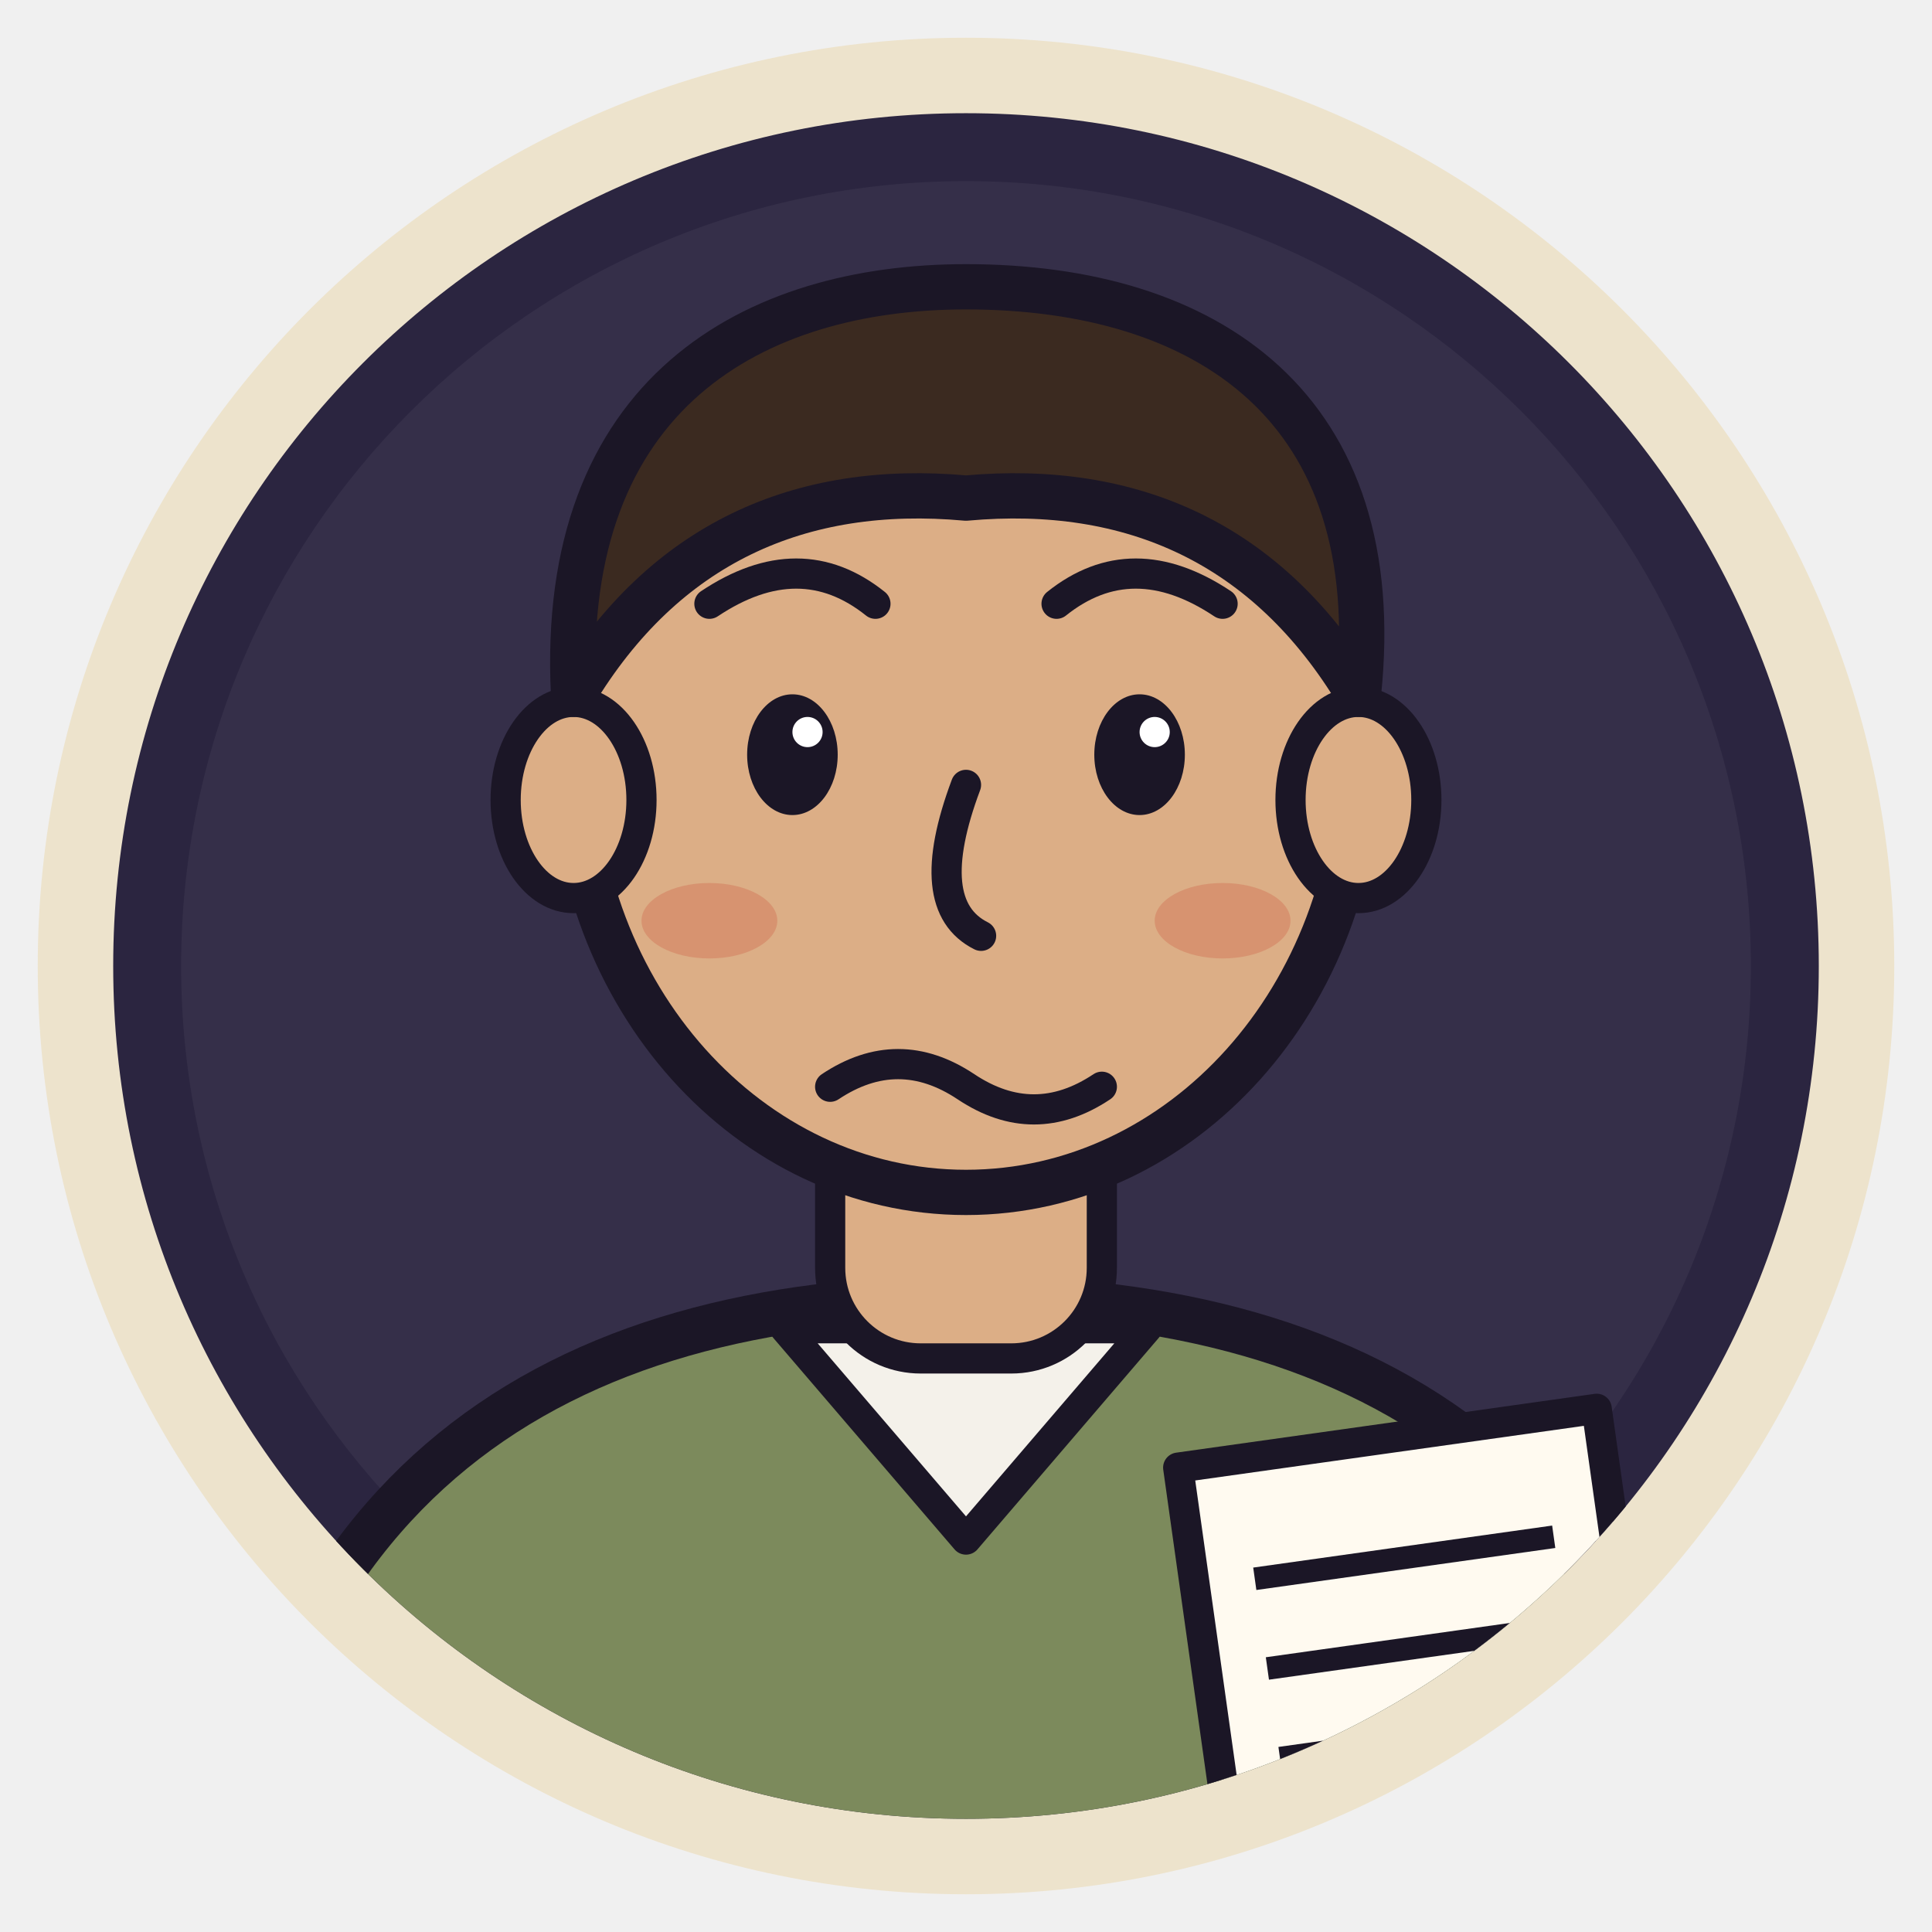
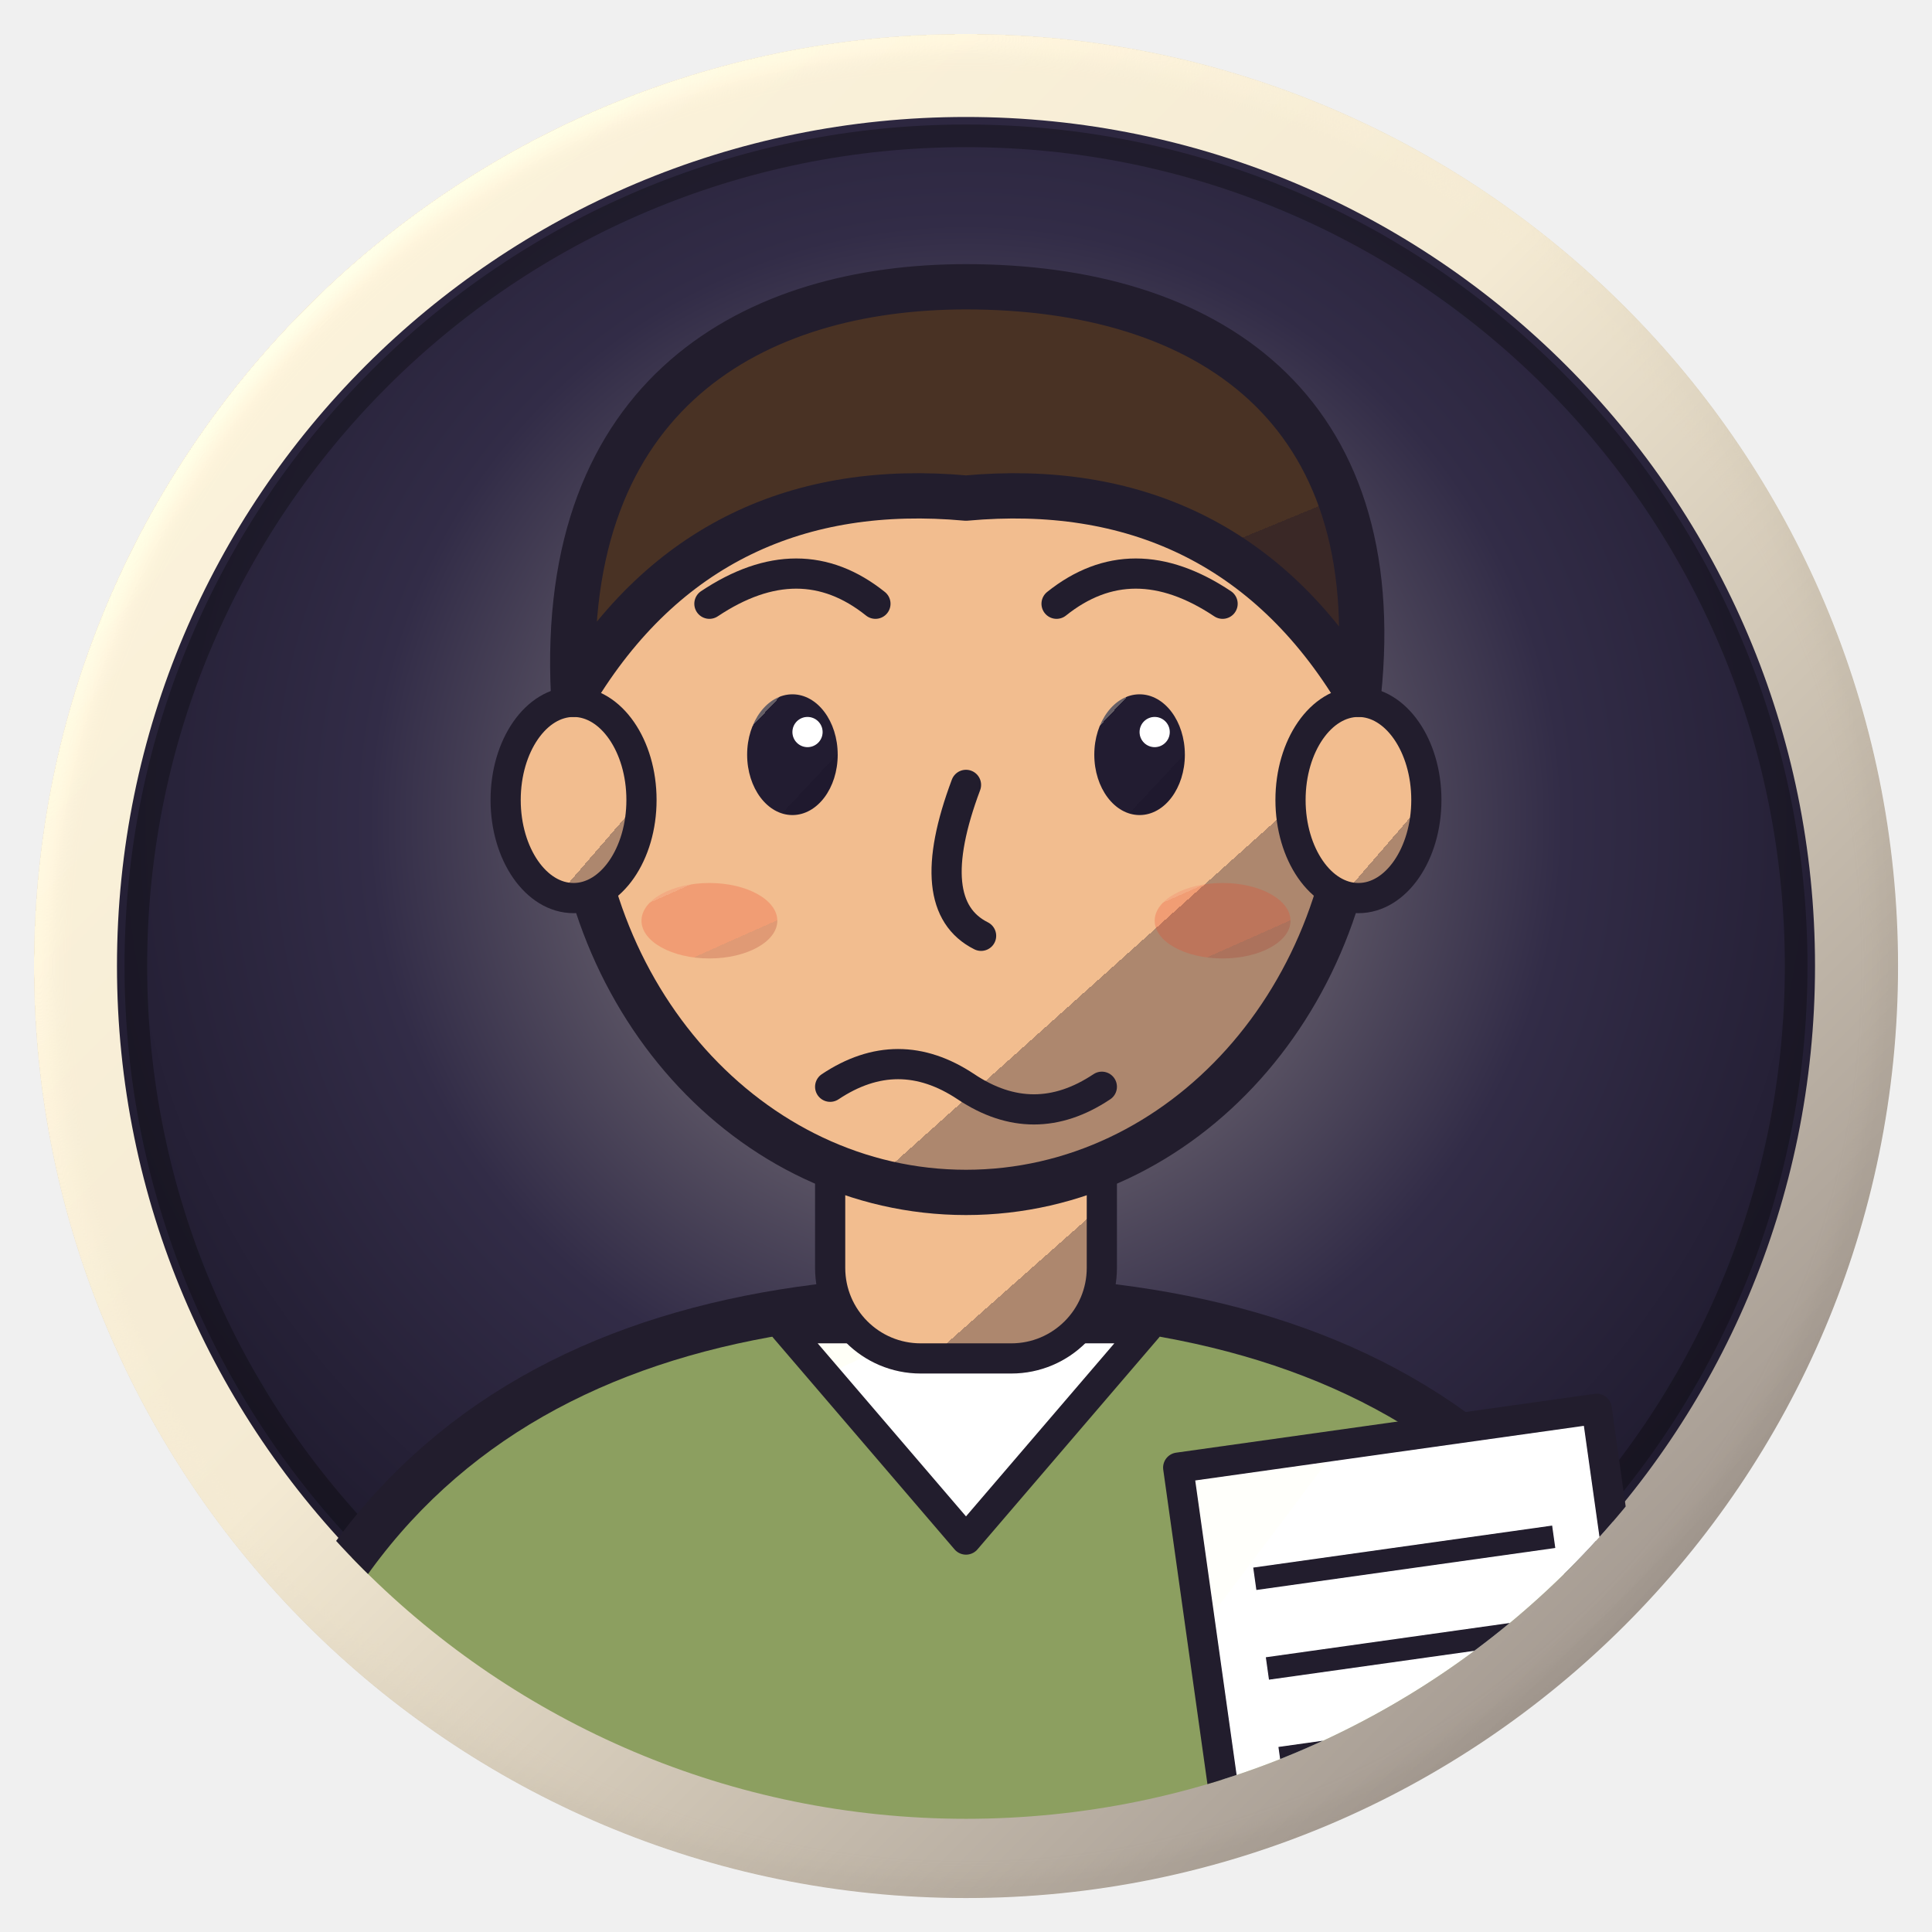
<svg xmlns="http://www.w3.org/2000/svg" width="256" height="256" viewBox="0 0 256 256">
-   <circle cx="128" cy="128" r="118" fill="#2B2540" stroke="#EDE3CC" stroke-width="10" />
-   <circle cx="128" cy="128" r="104" fill="#ffffff" opacity="0.05" />
  <defs>
-     <clipPath id="c">
-       <circle cx="128" cy="128" r="113" />
-     </clipPath>
+     <filter id="pintura" x="-5%" y="-5%" width="110%" height="110%" color-interpolation-filters="sRGB">
+       <feGaussianBlur in="SourceAlpha" stdDeviation="2" result="alto" />
+       <feSpecularLighting in="alto" surfaceScale="3" specularConstant="0.5" specularExponent="30" lighting-color="#fffaf0" result="brillo">
+         <feDistantLight azimuth="225" elevation="50" />
+       </feSpecularLighting>
+       <feComposite in="brillo" in2="SourceAlpha" operator="in" result="brilloDentro" />
+       <feComposite in="SourceGraphic" in2="brilloDentro" operator="arithmetic" k1="0" k2="1" k3="0.35" k4="0" />
+     </filter>
  </defs>
-   <g clip-path="url(#c)">
-     <path d="M28 262 C34 196 74 172 128 172 C182 172 222 196 228 262 Z" fill="#7c8a5c" stroke="#1b1626" stroke-width="6" stroke-linejoin="round" stroke-linecap="round" />
-     <path d="M104 176 L128 204 L152 176 Z" fill="#f4f1ea" stroke="#1b1626" stroke-width="4" stroke-linejoin="round" stroke-linecap="round" />
-     <rect x="110" y="140" width="36" height="40" rx="12" fill="#dcae86" stroke="#1b1626" stroke-width="4" stroke-linejoin="round" stroke-linecap="round" />
-     <ellipse cx="128" cy="100" rx="52" ry="58" fill="#dcae86" stroke="#1b1626" stroke-width="6" stroke-linejoin="round" stroke-linecap="round" />
-     <ellipse cx="76" cy="106" rx="9" ry="13" fill="#dcae86" stroke="#1b1626" stroke-width="4" stroke-linejoin="round" stroke-linecap="round" />
-     <ellipse cx="180" cy="106" rx="9" ry="13" fill="#dcae86" stroke="#1b1626" stroke-width="4" stroke-linejoin="round" stroke-linecap="round" />
-     <path d="M76 92 C74 52 100 38 128 38 C160 38 184 54 180 92 C168 72 150 64 128 66 C106 64 88 72 76 92 Z" fill="#3b2a20" stroke="#1b1626" stroke-width="6" stroke-linejoin="round" stroke-linecap="round" />
-     <path d="M94 80 Q106 72 116 80 M140 80 Q150 72 162 80" fill="none" stroke="#1b1626" stroke-width="4" stroke-linejoin="round" stroke-linecap="round" />
-     <ellipse cx="105" cy="100" rx="6" ry="8" fill="#1b1626" />
-     <ellipse cx="151" cy="100" rx="6" ry="8" fill="#1b1626" />
-     <circle cx="107" cy="97" r="2" fill="#fff" />
-     <circle cx="153" cy="97" r="2" fill="#fff" />
-     <path d="M128 104 Q122 120 130 124" fill="none" stroke="#1b1626" stroke-width="4" stroke-linejoin="round" stroke-linecap="round" />
-     <ellipse cx="94" cy="122" rx="9" ry="5" fill="#C8442F" opacity="0.25" />
-     <ellipse cx="162" cy="122" rx="9" ry="5" fill="#C8442F" opacity="0.25" />
-     <path d="M110 144 Q119 138 128 144 Q137 150 146 144" fill="none" stroke="#1b1626" stroke-width="4" stroke-linejoin="round" stroke-linecap="round" />
-     <g transform="rotate(-8 190 220)">
-       <rect x="160" y="190" width="56" height="70" fill="#fffaf0" stroke="#1b1626" stroke-width="4" stroke-linejoin="round" stroke-linecap="round" />
-       <path d="M168 206 h40 M168 218 h40 M168 230 h30" stroke="#1b1626" stroke-width="3" />
+   <g filter="url(#pintura)">
+     <defs>
+       <linearGradient id="g7c8a5c" x1="0.1" y1="0" x2="0.9" y2="1">
+         <stop offset="0" stop-color="#aab480" />
+         <stop offset="0.14" stop-color="#aab480" />
+         <stop offset="0.14" stop-color="#859859" />
+         <stop offset="0.74" stop-color="#859859" />
+         <stop offset="0.74" stop-color="#606b47" />
+         <stop offset="1" stop-color="#606b47" />
+       </linearGradient>
+       <linearGradient id="gf4f1ea" x1="0.1" y1="0" x2="0.9" y2="1">
+         <stop offset="0" stop-color="#fefaf0" />
+         <stop offset="0.14" stop-color="#fefaf0" />
+         <stop offset="0.14" stop-color="#fdfcf9" />
+         <stop offset="0.74" stop-color="#fdfcf9" />
+         <stop offset="0.74" stop-color="#b2afb4" />
+         <stop offset="1" stop-color="#b2afb4" />
+       </linearGradient>
+       <linearGradient id="gdcae86" x1="0.1" y1="0" x2="0.9" y2="1">
+         <stop offset="0" stop-color="#f1c9a1" />
+         <stop offset="0.14" stop-color="#f1c9a1" />
+         <stop offset="0.14" stop-color="#ebb688" />
+         <stop offset="0.74" stop-color="#ebb688" />
+         <stop offset="0.74" stop-color="#a68067" />
+         <stop offset="1" stop-color="#a68067" />
+       </linearGradient>
+       <linearGradient id="g3b2a20" x1="0.1" y1="0" x2="0.9" y2="1">
+         <stop offset="0" stop-color="#7b6756" />
+         <stop offset="0.14" stop-color="#7b6756" />
+         <stop offset="0.14" stop-color="#422b1d" />
+         <stop offset="0.74" stop-color="#422b1d" />
+         <stop offset="0.74" stop-color="#33211f" />
+         <stop offset="1" stop-color="#33211f" />
+       </linearGradient>
+       <linearGradient id="g1b1626" x1="0.1" y1="0" x2="0.9" y2="1">
+         <stop offset="0" stop-color="#5f585f" />
+         <stop offset="0.14" stop-color="#5f585f" />
+         <stop offset="0.14" stop-color="#1b152a" />
+         <stop offset="0.74" stop-color="#1b152a" />
+         <stop offset="0.74" stop-color="#181227" />
+         <stop offset="1" stop-color="#181227" />
+       </linearGradient>
+       <linearGradient id="gc8442f" x1="0.1" y1="0" x2="0.9" y2="1">
+         <stop offset="0" stop-color="#ee7056" />
+         <stop offset="0.14" stop-color="#ee7056" />
+         <stop offset="0.14" stop-color="#e7381d" />
+         <stop offset="0.74" stop-color="#e7381d" />
+         <stop offset="0.74" stop-color="#a32a1f" />
+         <stop offset="1" stop-color="#a32a1f" />
+       </linearGradient>
+       <linearGradient id="gfffaf0" x1="0.1" y1="0" x2="0.9" y2="1">
+         <stop offset="0" stop-color="#fffcf4" />
+         <stop offset="0.14" stop-color="#fffcf4" />
+         <stop offset="0.14" stop-color="#ffffff" />
+         <stop offset="0.74" stop-color="#ffffff" />
+         <stop offset="0.74" stop-color="#b3b1b8" />
+         <stop offset="1" stop-color="#b3b1b8" />
+       </linearGradient>
+     </defs>
+     <defs>
+       <radialGradient id="haloEDE3CC" cx="0.5" cy="0.42" r="0.6">
+         <stop offset="0" stop-color="#968e8d" />
+         <stop offset="0.55" stop-color="#2B2540" />
+         <stop offset="1" stop-color="#120e1f" />
+       </radialGradient>
+       <linearGradient id="arohaloEDE3CC" x1="0" y1="0" x2="1" y2="1">
+         <stop offset="0" stop-color="#f7efd7" />
+         <stop offset="0.45" stop-color="#EDE3CC" />
+         <stop offset="1" stop-color="#847a76" />
+       </linearGradient>
+     </defs>
+     <circle cx="128" cy="128" r="118" fill="url(#haloEDE3CC)" stroke="url(#arohaloEDE3CC)" stroke-width="11" />
+     <circle cx="128" cy="128" r="110" fill="none" stroke="#000" stroke-opacity="0.35" stroke-width="3" />
+     <defs>
+       <clipPath id="c">
+         <circle cx="128" cy="128" r="113" />
+       </clipPath>
+     </defs>
+     <g clip-path="url(#c)">
+       <path d="M28 262 C34 196 74 172 128 172 C182 172 222 196 228 262 Z" fill="url(#g7c8a5c)" stroke="#1b1626" stroke-width="6" stroke-linejoin="round" stroke-linecap="round" />
+       <path d="M104 176 L128 204 L152 176 Z" fill="url(#gf4f1ea)" stroke="#1b1626" stroke-width="4" stroke-linejoin="round" stroke-linecap="round" />
+       <rect x="110" y="140" width="36" height="40" rx="12" fill="url(#gdcae86)" stroke="#1b1626" stroke-width="4" stroke-linejoin="round" stroke-linecap="round" />
+       <ellipse cx="128" cy="100" rx="52" ry="58" fill="url(#gdcae86)" stroke="#1b1626" stroke-width="6" stroke-linejoin="round" stroke-linecap="round" />
+       <ellipse cx="76" cy="106" rx="9" ry="13" fill="url(#gdcae86)" stroke="#1b1626" stroke-width="4" stroke-linejoin="round" stroke-linecap="round" />
+       <ellipse cx="180" cy="106" rx="9" ry="13" fill="url(#gdcae86)" stroke="#1b1626" stroke-width="4" stroke-linejoin="round" stroke-linecap="round" />
+       <path d="M76 92 C74 52 100 38 128 38 C160 38 184 54 180 92 C168 72 150 64 128 66 C106 64 88 72 76 92 Z" fill="url(#g3b2a20)" stroke="#1b1626" stroke-width="6" stroke-linejoin="round" stroke-linecap="round" />
+       <path d="M94 80 Q106 72 116 80 M140 80 Q150 72 162 80" fill="none" stroke="#1b1626" stroke-width="4" stroke-linejoin="round" stroke-linecap="round" />
+       <ellipse cx="105" cy="100" rx="6" ry="8" fill="url(#g1b1626)" />
+       <ellipse cx="151" cy="100" rx="6" ry="8" fill="url(#g1b1626)" />
+       <circle cx="107" cy="97" r="2" fill="#fff" />
+       <circle cx="153" cy="97" r="2" fill="#fff" />
+       <path d="M128 104 Q122 120 130 124" fill="none" stroke="#1b1626" stroke-width="4" stroke-linejoin="round" stroke-linecap="round" />
+       <ellipse cx="94" cy="122" rx="9" ry="5" fill="url(#gc8442f)" opacity="0.25" />
+       <ellipse cx="162" cy="122" rx="9" ry="5" fill="url(#gc8442f)" opacity="0.25" />
+       <path d="M110 144 Q119 138 128 144 Q137 150 146 144" fill="none" stroke="#1b1626" stroke-width="4" stroke-linejoin="round" stroke-linecap="round" />
+       <g transform="rotate(-8 190 220)">
+         <rect x="160" y="190" width="56" height="70" fill="url(#gfffaf0)" stroke="#1b1626" stroke-width="4" stroke-linejoin="round" stroke-linecap="round" />
+         <path d="M168 206 h40 M168 218 h40 M168 230 h30" stroke="#1b1626" stroke-width="3" />
+       </g>
    </g>
  </g>
</svg>
